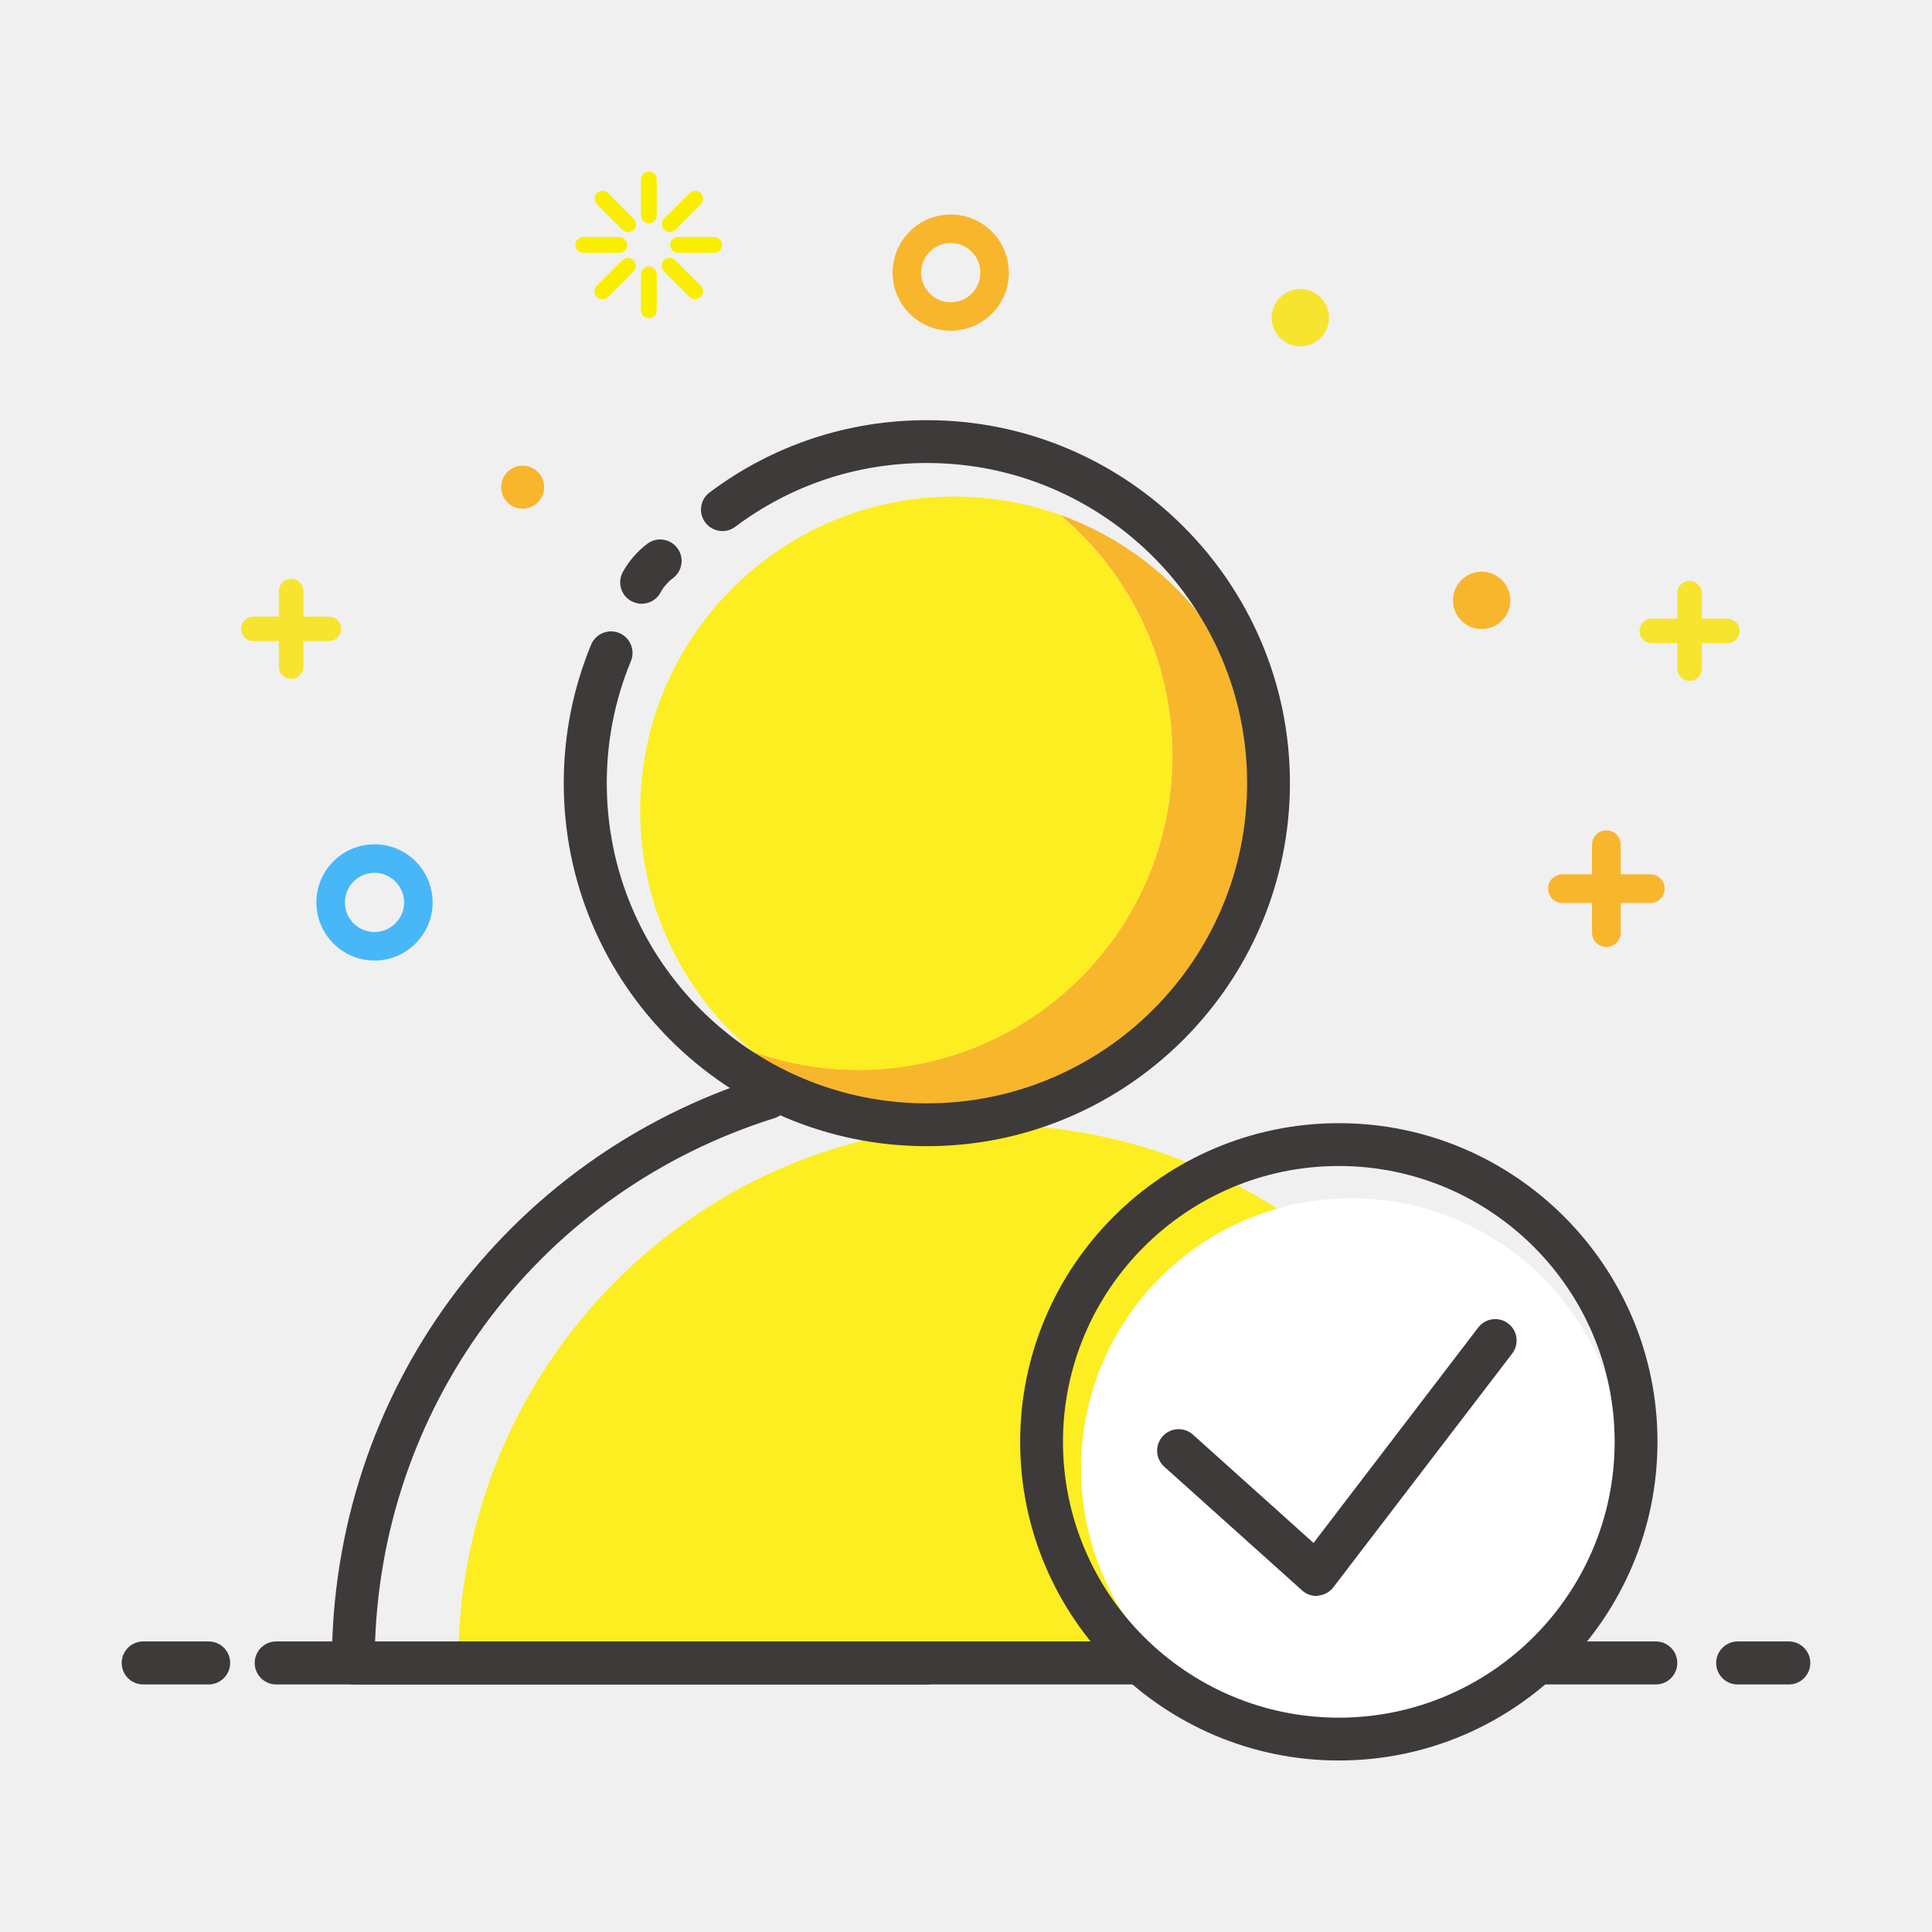
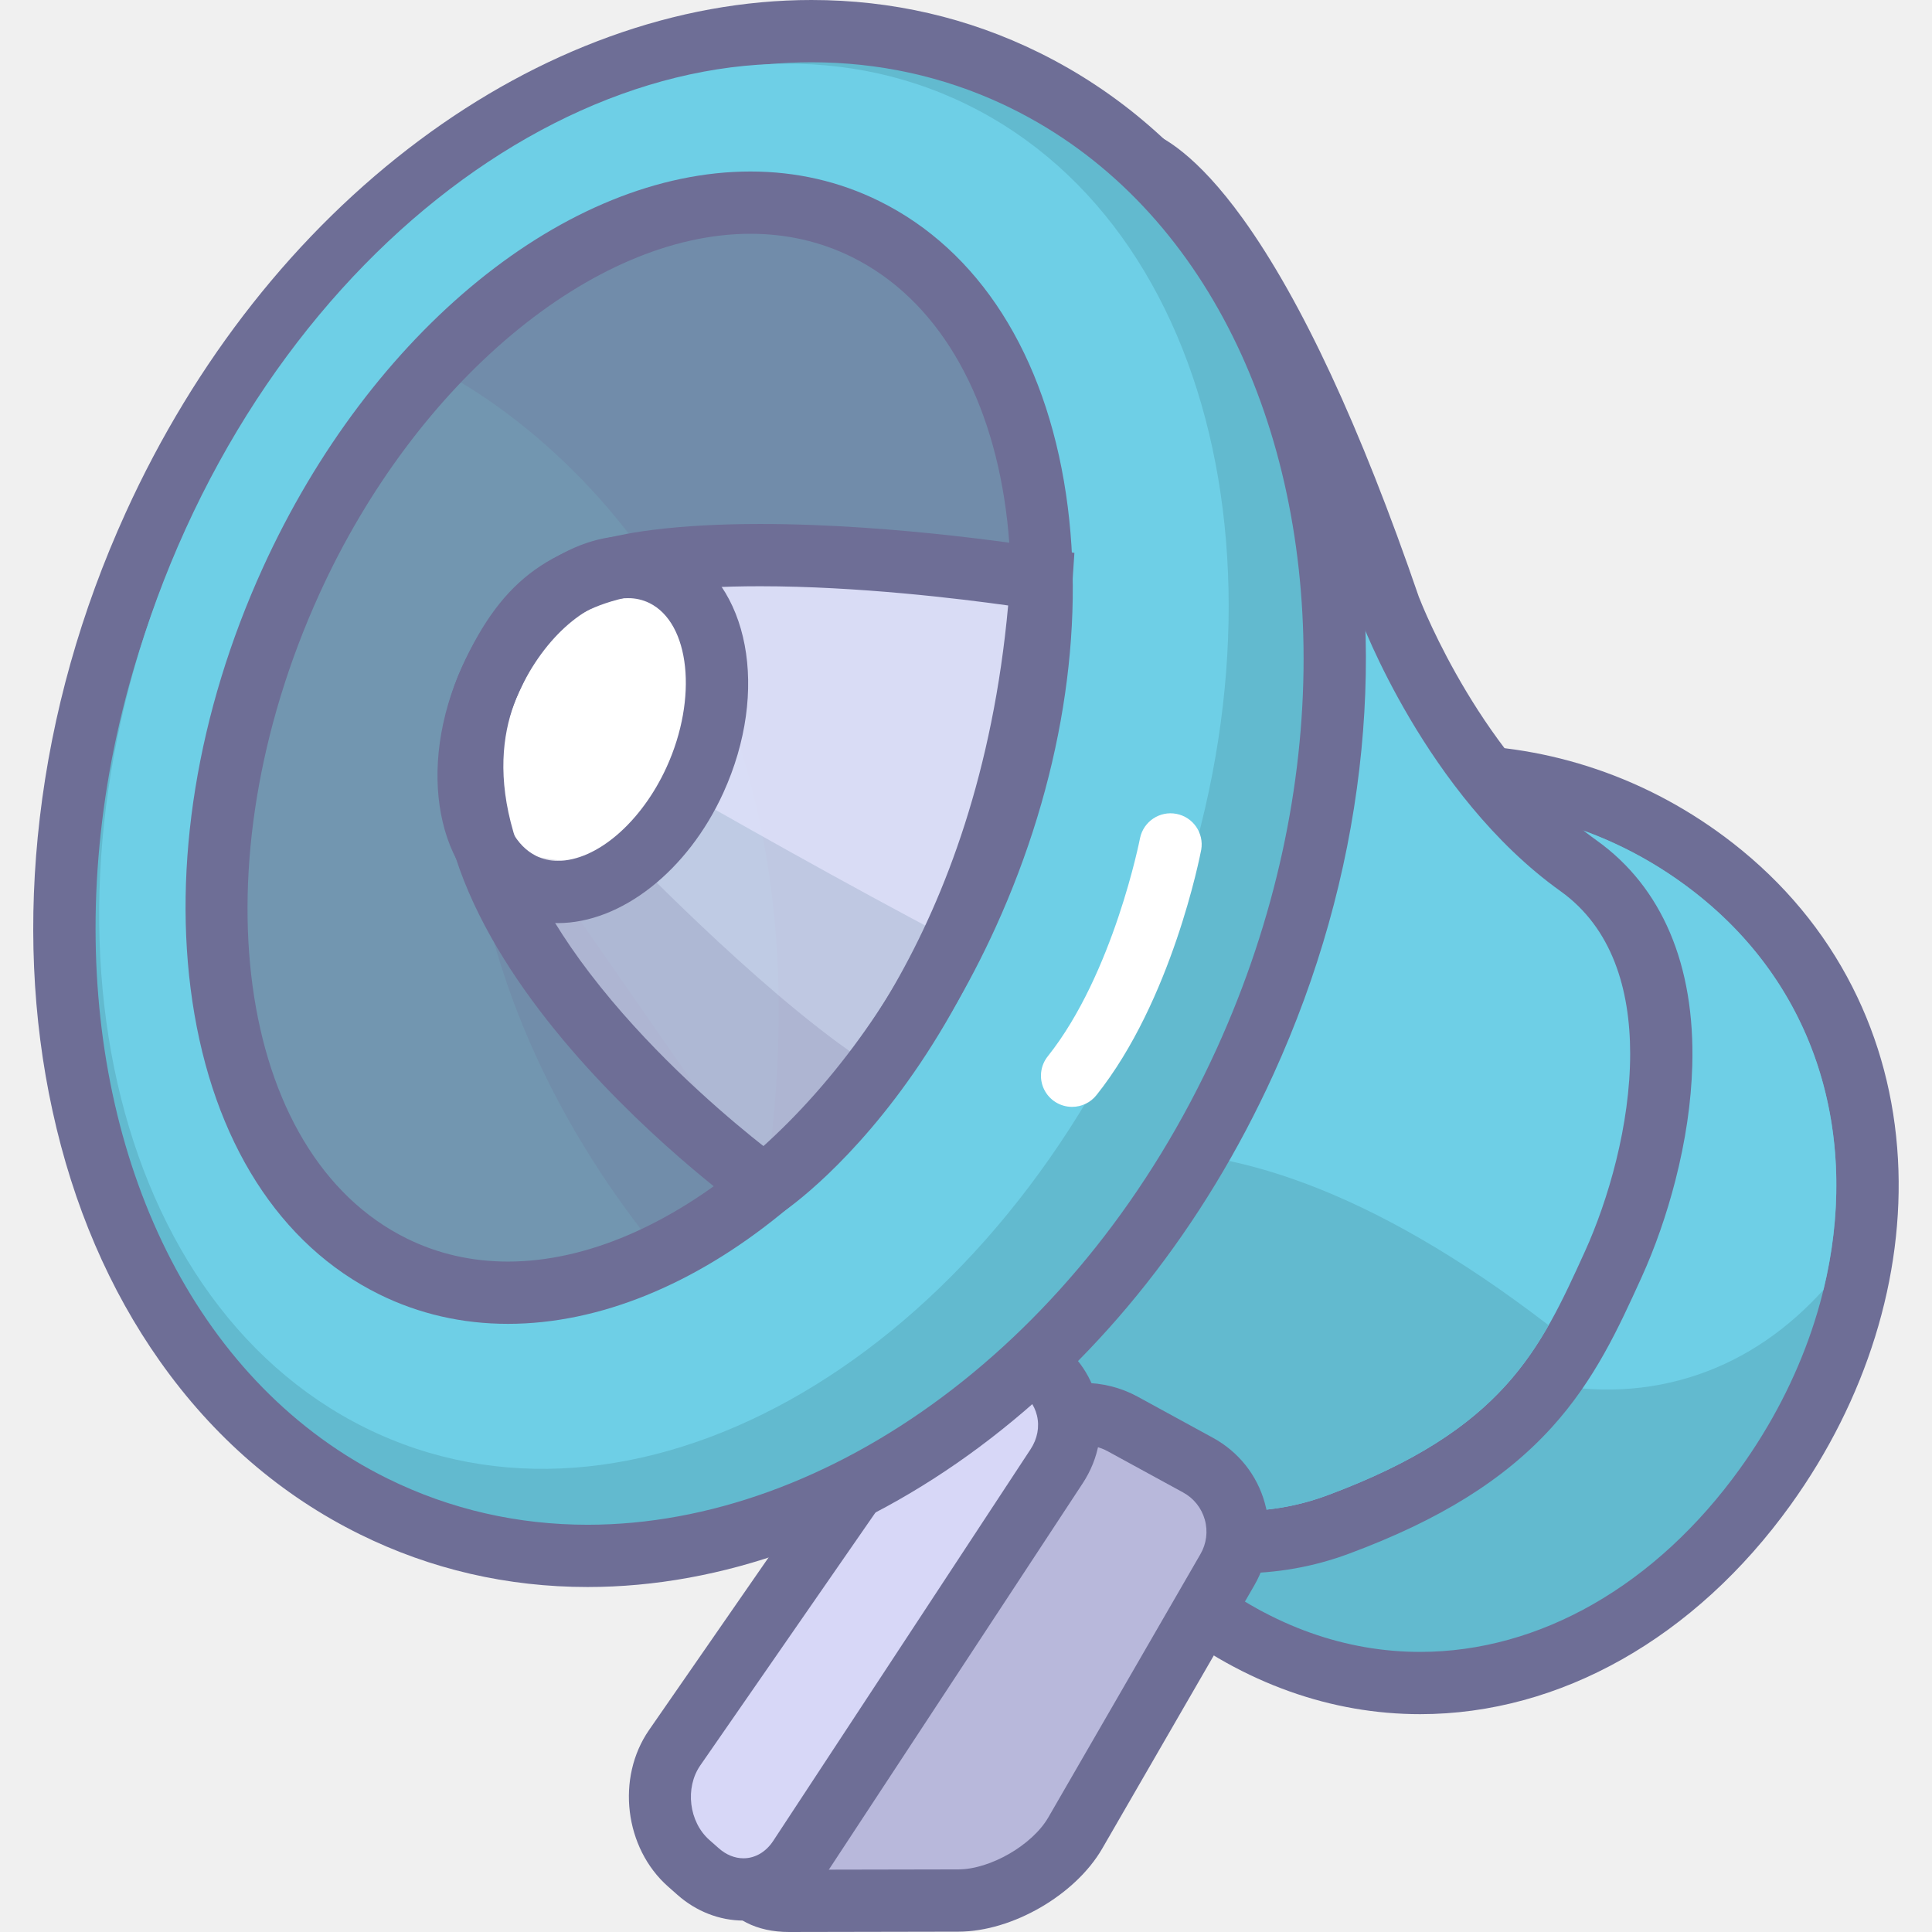
- <svg xmlns="http://www.w3.org/2000/svg" t="1717688868283" class="icon" viewBox="0 0 1024 1024" version="1.1" p-id="1384" width="200" height="200">
-   <path d="M525.5 596.2c-156.1 0-282.6 127.7-282.6 285.2h565.2c0-157.5-126.5-285.2-282.6-285.2z" fill="#FCEE21" p-id="1385" />
-   <path d="M491.2 892.8H187.3c-6.3 0-11.4-5.1-11.4-11.4 0-142.9 91.5-267.7 227.8-310.5 6-1.9 12.4 1.4 14.3 7.4 1.9 6-1.5 12.4-7.4 14.3C287.4 631.2 203.5 741.9 198.8 870h292.3c6.3 0 11.4 5.1 11.4 11.4s-5.1 11.4-11.3 11.4z" fill="#3E3A39" p-id="1386" />
-   <path d="M561.7 272.8c36.5 30.5 59.7 76.4 59.7 127.7 0 92-74.5 166.5-166.5 166.5-19.6 0-38.5-3.4-55.9-9.7 28.9 24.2 66.1 38.8 106.8 38.8 92 0 166.5-74.5 166.5-166.5-0.1-72.3-46.2-133.8-110.6-156.8z" fill="#F8B62D" p-id="1387" />
-   <path d="M621.4 400.6c0-51.3-23.2-97.2-59.7-127.7-17.5-6.2-36.3-9.7-55.9-9.7-92 0-166.5 74.5-166.5 166.5 0 51.3 23.2 97.2 59.7 127.7 17.5 6.2 36.3 9.7 55.9 9.7 91.9 0 166.5-74.6 166.5-166.5z" fill="#FCEE21" p-id="1388" />
-   <path d="M491.2 607.5c-106.1 0-192.4-86.3-192.4-192.4 0-25.4 4.9-50.1 14.5-73.4 2.4-5.8 9.1-8.6 14.9-6.2 5.8 2.4 8.6 9.1 6.2 14.9-8.5 20.5-12.8 42.3-12.8 64.7 0 93.6 76.1 169.7 169.7 169.7S661 508.7 661 415.1s-76.1-169.7-169.7-169.7c-37 0-72.1 11.7-101.6 33.8-5 3.8-12.2 2.7-15.9-2.3-3.8-5-2.7-12.2 2.3-15.9 33.5-25.1 73.3-38.3 115.2-38.3 106.1 0 192.4 86.3 192.4 192.4-0.1 106.1-86.4 192.4-192.5 192.4z" fill="#3E3A39" p-id="1389" />
-   <path d="M340.1 320c-1.9 0-3.7-0.5-5.5-1.4-5.5-3-7.5-9.9-4.5-15.4 3.2-5.8 7.7-11 13-15 5-3.8 12.2-2.7 15.9 2.3 3.8 5 2.7 12.2-2.3 15.9-2.8 2.1-5.1 4.8-6.7 7.8-2 3.7-5.9 5.8-9.9 5.8z" fill="#3E3A39" p-id="1390" />
-   <path d="M198.5 509.1c-17 0-30.8-13.8-30.8-30.8s13.8-30.8 30.8-30.8 30.8 13.8 30.8 30.8c0 16.9-13.8 30.8-30.8 30.8z m0-46.5c-8.6 0-15.7 7-15.7 15.7 0 8.6 7 15.7 15.7 15.7 8.6 0 15.7-7 15.7-15.7-0.1-8.7-7.1-15.7-15.7-15.7z" fill="#47B7F8" p-id="1391" />
-   <path d="M174.3 326.8h-13.5v-13.5c0-3.6-2.9-6.5-6.5-6.5s-6.5 2.9-6.5 6.5v13.5h-13.5c-3.6 0-6.5 2.9-6.5 6.5s2.9 6.5 6.5 6.5h13.5v13.5c0 3.6 2.9 6.5 6.5 6.5s6.5-2.9 6.5-6.5v-13.5h13.5c3.6 0 6.5-2.9 6.5-6.5s-2.9-6.5-6.5-6.5zM915.5 327.9H902v-13.5c0-3.6-2.9-6.5-6.5-6.5s-6.5 2.9-6.5 6.5v13.5h-13.5c-3.6 0-6.5 2.9-6.5 6.5s2.9 6.5 6.5 6.5H889v13.5c0 3.6 2.9 6.5 6.5 6.5s6.5-2.9 6.5-6.5v-13.5h13.5c3.6 0 6.5-2.9 6.5-6.5s-2.9-6.5-6.5-6.5z" fill="#F7E42F" p-id="1392" />
-   <path d="M874.7 463.4H859v-15.7c0-4.2-3.4-7.6-7.6-7.6s-7.6 3.4-7.6 7.6v15.7h-15.7c-4.2 0-7.6 3.4-7.6 7.6s3.4 7.6 7.6 7.6h15.7v15.7c0 4.2 3.4 7.6 7.6 7.6s7.6-3.4 7.6-7.6v-15.7h15.7c4.2 0 7.6-3.4 7.6-7.6s-3.4-7.6-7.6-7.6z" fill="#F8B62D" p-id="1393" />
-   <path d="M277 258.2m-11.4 0a11.4 11.4 0 1 0 22.8 0 11.4 11.4 0 1 0-22.8 0Z" fill="#F8B62D" p-id="1394" />
-   <path d="M785.3 318.2m-15.2 0a15.2 15.2 0 1 0 30.4 0 15.2 15.2 0 1 0-30.4 0Z" fill="#F8B62D" p-id="1395" />
-   <path d="M689.2 168.4m-15.2 0a15.2 15.2 0 1 0 30.4 0 15.2 15.2 0 1 0-30.4 0Z" fill="#F7E42F" p-id="1396" />
-   <path d="M503.9 175.3c-17 0-30.8-13.8-30.8-30.8s13.8-30.8 30.8-30.8 30.8 13.8 30.8 30.8c0.1 17-13.8 30.8-30.8 30.8z m0-46.5c-8.6 0-15.7 7-15.7 15.7 0 8.6 7 15.7 15.7 15.7s15.7-7 15.7-15.7-7-15.7-15.7-15.7z" fill="#F8B62D" p-id="1397" />
-   <path d="M322.3 102.3c-1.6-1.6-4.3-1.6-5.9 0-0.8 0.8-1.2 1.9-1.2 3s0.4 2.2 1.2 3l13.5 13.5c0.8 0.8 1.8 1.2 3 1.2 1.1 0 2.2-0.4 3-1.2 1.6-1.6 1.6-4.3 0-5.9l-13.6-13.6zM357.9 137.9c-0.8-0.8-1.8-1.2-3-1.2-1.1 0-2.2 0.4-3 1.2-1.6 1.6-1.6 4.3 0 5.9l13.5 13.5c0.8 0.8 1.8 1.2 3 1.2 1.1 0 2.2-0.4 3-1.2 0.8-0.8 1.2-1.8 1.2-3 0-1.1-0.4-2.2-1.2-3l-13.5-13.4zM354.9 123c1.1 0 2.2-0.4 3-1.2l13.5-13.5c0.8-0.8 1.2-1.8 1.2-3 0-1.1-0.4-2.2-1.2-3-1.6-1.6-4.3-1.6-5.9 0L352 115.8c-1.6 1.6-1.6 4.3 0 5.9 0.7 0.8 1.8 1.3 2.9 1.3zM329.8 137.9l-13.5 13.5c-0.8 0.8-1.2 1.9-1.2 3s0.4 2.2 1.2 3c0.8 0.8 1.8 1.2 3 1.2 1.1 0 2.2-0.4 3-1.2l13.5-13.5c1.6-1.6 1.6-4.3 0-5.9-1.6-1.7-4.4-1.7-6-0.1zM332.4 129.8c0-2.3-1.9-4.2-4.2-4.2h-19.1c-2.3 0-4.2 1.9-4.2 4.2 0 2.3 1.9 4.2 4.2 4.2h19.1c2.4 0 4.2-1.9 4.2-4.2zM378.5 125.6h-19.1c-2.3 0-4.2 1.9-4.2 4.2 0 2.3 1.9 4.2 4.2 4.2h19.1c2.3 0 4.2-1.9 4.2-4.2 0-2.3-1.9-4.2-4.2-4.2zM343.9 90.9c-2.3 0-4.2 1.9-4.2 4.2v19.1c0 2.3 1.9 4.2 4.2 4.2s4.2-1.9 4.2-4.2V95.1c0-2.3-1.9-4.2-4.2-4.2zM343.9 141.2c-2.3 0-4.2 1.9-4.2 4.2v19c0 2.3 1.9 4.2 4.2 4.2s4.2-1.9 4.2-4.2v-19c0-2.3-1.9-4.2-4.2-4.2z" fill="#FAEE00" p-id="1398" />
-   <path d="M948.1 892.8H921c-6.3 0-11.4-5.1-11.4-11.4S914.8 870 921 870h27.1c6.3 0 11.4 5.1 11.4 11.4s-5.1 11.4-11.4 11.4zM110.5 892.8H75.9c-6.3 0-11.4-5.1-11.4-11.4S69.6 870 75.9 870h34.7c6.3 0 11.4 5.1 11.4 11.4s-5.2 11.4-11.5 11.4z" fill="#3E3A39" p-id="1399" />
-   <path d="M877.6 892.8H146.4c-6.3 0-11.4-5.1-11.4-11.4s5.1-11.4 11.4-11.4h731.2c6.3 0 11.4 5.1 11.4 11.4s-5.1 11.4-11.4 11.4z" fill="#3E3A39" p-id="1400" />
-   <path d="M716.3 778.4m-143.3 0a143.3 143.3 0 1 0 286.6 0 143.3 143.3 0 1 0-286.6 0Z" fill="#FFFFFF" p-id="1401" />
-   <path d="M709.6 933.1c-93.1 0-168.9-75.8-168.9-168.9 0-93.1 75.8-168.9 168.9-168.9S878.5 671 878.5 764.1c0 93.2-75.7 169-168.9 169z m0-315.1c-80.6 0-146.2 65.6-146.2 146.2S629 910.4 709.6 910.4s146.2-65.6 146.2-146.2c0-80.7-65.6-146.2-146.2-146.2z" fill="#3E3A39" p-id="1402" />
-   <path d="M697.8 845.9c-2.8 0-5.5-1-7.6-2.9l-73.1-65.6c-4.7-4.2-5.1-11.4-0.9-16.1 4.2-4.7 11.4-5.1 16.1-0.9l63.9 57.4 87.3-114.2c3.8-5 11-5.9 15.9-2.1 5 3.8 5.9 11 2.1 15.9l-94.8 123.9c-1.9 2.5-4.8 4.1-8 4.4-0.2 0.2-0.5 0.2-0.9 0.2z" fill="#3E3A39" p-id="1403" />
+ <svg xmlns="http://www.w3.org/2000/svg" t="1718767741446" class="icon" viewBox="0 0 1024 1024" version="1.1" p-id="2860" width="200" height="200">
+   <path d="M736.211 413.609c-62.295 8.949-117.311 42.681-154.921 94.974-31.174 43.333-46.212 94.116-46.212 144.496 0 73.665 32.156 146.488 93.085 193.959 45.961 35.811 98.32 50.701 151.427 43.069 59.435-8.54 114.869-44.785 156.068-102.083 81.945-113.928 70.414-251.963-27.42-328.219-49.562-38.609-110.652-55.013-172.027-46.196z" fill="#62BACF" p-id="2861" />
+   <path d="M768.387 394.813h-0.045c-38.167 0.004-76.409 9.196-110.582 26.603a247.412 247.412 0 0 0-48.733 32.651 255.796 255.796 0 0 0-41.142 44.88 260.965 260.965 0 0 0-42.239 92.561 266.935 266.935 0 0 0-4.707 98.527c4.571 33.101 15.075 64.494 31.215 93.299a254.319 254.319 0 0 0 65.839 76.718c20.563 16.037 42.623 28.29 65.546 36.447 22.456 7.996 45.726 12.043 69.16 12.043 74.098 0 145.672-40.416 196.352-110.883 40.148-55.825 60.372-120.921 56.91-183.274-1.807-32.548-9.935-63.256-24.152-91.274-14.981-29.507-36.323-55.19-63.433-76.318l-0.004-0.004h-0.004c-21.978-17.118-46.262-30.279-72.176-39.095a240.968 240.968 0 0 0-77.803-12.881z m-0.017 33.006h0.256c44.216 0.054 88.769 14.143 127.135 43.234l0.087 0.074c0.743 0.561 1.477 1.126 2.216 1.704 51.473 40.11 75.315 96.513 75.249 155.59-0.066 50.912-17.877 103.804-51.081 149.971-44.513 61.894-106.23 97.149-169.555 97.149-38.732 0-78.047-13.173-114.407-41.513-56.898-44.335-86.9-112.187-86.872-180.889 0.037-47.005 14.118-94.393 43.254-134.916 42.565-59.167 107.715-90.395 173.673-90.399l0.045-0.004z" fill="#6E6E96" p-id="2862" />
+   <path d="M848.827 444.965s89.648 29.631 65.913 157.991c-23.739 128.364-65.088 214.691-246.257 250.791l-30.176-19.742s193.212-11.639 242.478-191.554c40.643-148.382-31.958-197.487-31.958-197.487z" fill="#62BACF" p-id="2863" />
+   <path d="M898.088 472.822c-95.829-74.663-231.664-54.34-303.407 45.387-0.252 0.338-0.446 0.685-0.689 1.023 73.422 154.587 200.218 245.56 306.072 209.315 25.493-8.718 47.702-24.197 66.416-44.942 18.978-77.807-0.99-158.267-68.392-210.784z" fill="#6ECFE6" p-id="2864" />
+   <path d="M582.139 107.492c75.072 162.583 86.938 306.745 35.275 428.474-77.613 182.873-275.075 253.51-277.052 254.203l10.756 31.199c110.496-37.812 176.631-24.726 234.977-13.173 42.961 8.507 80.06 15.851 123.219-0.186 99.913-37.144 121.128-83.748 145.688-137.697 23.55-51.749 50.041-162.533-18.289-211.395-66.35-47.442-99.917-136.137-100.247-137.024-71.058-207.141-124.296-233.781-134.243-237.011l-35.915-11.672 15.83 34.281z" fill="#6ECFE6" p-id="2865" />
+   <path d="M535.493 45.841l31.661 68.57c72.976 158.053 84.821 297.618 35.184 414.822-16.986 40.106-41.352 77.832-72.44 112.146-25.196 27.82-54.868 53.498-88.171 76.318-57.455 39.368-106.341 56.725-106.836 56.898l0.05-0.017 21.499 62.41c47.409-16.222 90.597-24.111 132.04-24.111 32.886 0 60.677 4.901 86.331 9.91l8.012 1.588c24.845 4.91 48.317 9.555 72.935 9.555 20.942 0 40.329-3.42 59.287-10.463 48.036-17.852 82.131-39.104 107.356-66.862 22.943-25.262 35.481-52.822 47.611-79.474 7.154-15.731 13.376-33.522 17.963-51.444 5.413-21.087 8.421-41.575 8.965-60.9 1.502-53.284-16.008-94.545-50.631-119.308-60.347-43.147-92.28-123.912-94.29-129.111-30.894-89.986-62.27-157.405-93.233-200.408-24.589-34.149-42.805-43.976-51.469-46.79l-71.825-23.331z m129.944 330.546c-0.004-78.756-19.556-170.207-68.326-275.822 0 0 51.745 16.817 123.867 227.06 0 0 34.64 93.605 106.118 144.706 27.292 19.515 36.892 51.885 36.925 86.038 0.037 37.817-11.651 77.836-24.057 105.099-23.612 51.869-42.932 94.306-136.409 129.061-16.429 6.102-32.086 8.396-47.793 8.396-23.801 0-47.702-5.256-74.622-10.533-26.908-5.26-56.836-10.529-92.66-10.537-39.24 0-85.539 6.317-142.726 25.881 0.012 0.029 319.703-110.834 319.683-429.349z m86.525-60.174a1.452 1.452 0 0 0-0.037-0.091l0.021 0.058 0.017 0.033z" fill="#6E6E96" p-id="2866" />
+   <path d="M595.742 610.556c-73.191 109.831-183.851 166.948-229.342 186.867l-2.137 2.343c181.929-55.52 248.819 26.388 339.301-7.237 68.904-25.621 97.516-55.425 117.245-90.106-96.282-73.995-170.166-94.867-225.067-91.868z" fill="#62BACF" p-id="2867" />
+   <path d="M569.923 971.512c-11.354 19.647-39.207 35.762-61.898 35.811l-89.764 0.177c-22.692 0.05-30.96-15.368-18.372-34.248l135.997-204.001c12.588-18.879 39.178-25.427 59.093-14.551l39.97 21.833a40.185 40.185 0 0 1 15.566 55.495l-80.592 139.483z" fill="#B8B8DB" p-id="2868" />
+   <path d="M418.153 1024c-17.052 0-30.489-6.832-36.868-18.756-6.387-11.932-4.613-26.929 4.868-41.15l135.997-204.001c11.168-16.755 31.026-27.16 51.819-27.16 10.203 0 20.2 2.517 28.917 7.278l39.97 21.833c13.57 7.414 23.331 19.663 27.494 34.491 4.159 14.828 2.187 30.361-5.549 43.749l-80.592 139.483c-14.246 24.647-47.698 43.997-76.153 44.059l-89.904 0.173z m-7.649-34.392c0.875 0.516 3.268 1.386 7.649 1.386v16.503l0.074-16.503 89.764-0.177c16.916-0.037 39.178-12.918 47.644-27.568l80.592-139.483a23.587 23.587 0 0 0 2.343-18.318 23.612 23.612 0 0 0-11.536-14.436l-39.97-21.833c-3.878-2.121-8.408-3.239-13.099-3.239-9.898 0-19.23 4.773-24.354 12.464l-135.997 204.001c-2.451 3.684-3.057 6.184-3.111 7.204z" fill="#6E6E96" p-id="2869" />
+   <path d="M423.591 984.818c-12.464 18.966-36.566 22.184-53.569 7.15l-5.005-4.415c-17.002-15.03-20.34-42.586-7.418-61.242l131.623-190.015c12.922-18.652 39.24-24.845 58.486-13.776 19.247 11.082 24.8 35.667 12.336 54.621l-136.455 207.677z" fill="#D7D7F7" p-id="2870" />
+   <path d="M394.059 1017.939c-12.625 0-25.043-4.831-34.97-13.607l-4.992-4.406c-23.112-20.427-27.622-57.665-10.063-83.01l131.623-190.015c11.441-16.519 30.51-26.38 51.007-26.38 10.401 0 20.526 2.665 29.272 7.695 13.153 7.571 22.312 19.795 25.79 34.425 3.552 14.948 0.755 30.419-7.888 43.568l-136.455 207.669c-9.906 15.071-26.099 24.061-43.324 24.061z m132.605-284.408c-9.53 0-18.677 4.662-23.876 12.167l-131.623 190.011c-8.21 11.853-6.019 29.932 4.782 39.479l4.992 4.406c3.957 3.499 8.487 5.339 13.12 5.339 6.168 0 11.907-3.35 15.74-9.184l136.455-207.669c3.598-5.475 4.79-11.791 3.358-17.803-1.353-5.689-4.951-10.467-10.141-13.454-3.738-2.154-8.169-3.292-12.806-3.292z" fill="#6E6E96" p-id="2871" />
+   <path d="M329.982 34.466c-104.109 37.152-194.632 126.12-248.328 244.099C-13.143 486.816 39.142 720.049 198.198 798.495c64.906 32.003 138.707 34.825 213.396 8.177 104.117-37.156 194.632-126.128 248.332-244.103 94.793-208.263 42.503-441.487-116.564-519.93-64.902-31.999-138.691-34.829-213.379-8.173z" fill="#62BACF" p-id="2872" />
+   <path d="M430.134 0h-0.029c-35.44 0-71.507 6.552-107.195 19.478-34.805 12.6-68.611 31.026-100.478 54.761C157.184 122.84 103.306 191.133 66.624 271.729 42.893 323.87 27.57 378.305 21.088 433.52c-6.292 53.692-4.031 105.937 6.754 155.285 10.937 50.111 30.122 94.793 56.997 132.799 28.385 40.135 64.069 70.983 106.06 91.695 37.47 18.479 78.03 27.849 120.558 27.849 35.444 0 71.511-6.552 107.195-19.473 34.813-12.6 68.611-31.03 100.482-54.769 65.236-48.593 119.122-116.89 155.813-197.491 23.735-52.145 39.054-106.576 45.536-161.799 6.3-53.692 4.035-105.937-6.75-155.28-10.946-50.103-30.134-94.785-57.009-132.799-28.385-40.139-64.064-70.983-106.06-91.695l-0.004-0.004C513.181 9.365 472.63 0 430.134 0z m0.004 33.006h0.215c34.912 0.029 69.271 7.278 101.662 22.485 0.107 0.058 0.235 0.111 0.351 0.169 1.242 0.586 2.48 1.18 3.701 1.791 99.641 49.138 154.814 162.579 154.864 291.578 0.025 66.981-14.82 138.163-46.018 206.716-71.012 155.998-205.817 252.404-333.45 252.404-36.467 0-72.32-7.855-105.961-24.445-99.632-49.138-154.802-162.583-154.855-291.578-0.021-66.985 14.824-138.167 46.023-206.716C167.663 129.412 302.472 33.01 430.11 33.006h0.029z" fill="#6E6E96" p-id="2873" />
+   <path d="M604.171 529.827c-88.691 194.871-270.545 295.952-410.239 227.085-139.677-68.883-184.297-281.623-95.585-476.506 88.695-194.879 274.96-293.625 414.637-224.754 139.681 68.875 179.89 279.292 91.187 474.175z" fill="#6ECFE6" p-id="2874" />
+   <path d="M512.691 484.655c-69.118 151.84-205.383 235.377-304.356 186.591-98.964-48.812-123.17-211.469-54.064-363.321 69.118-151.852 205.383-235.394 304.36-186.591 98.972 48.799 123.174 211.465 54.06 363.321z" fill="#7296B0" p-id="2875" />
+   <path d="M405.496 628.841c41.93-34.73 79.833-84.083 107.183-144.182 69.114-151.86 44.917-314.522-54.055-363.325-70.216-34.619-159.167-2.583-229.622 73.137 1.539 0.685 226.544 101.889 176.495 434.37z" fill="#6E6E96" opacity=".24" p-id="2876" />
+   <path d="M248.767 403.435s-10.261 125.233 101.563 261.502c0 0 31.504-15.835 55.169-36.092L248.767 403.435z" fill="#6E6E96" opacity=".22" p-id="2877" />
+   <path d="M551.996 306.868s-120.719-20.059-203.902-9.658c-49.921 6.25-69.977 23.104-88.08 62.843-56.444 124.016 145.486 268.784 145.486 268.784s130.984-87.998 146.497-321.968z" fill="#E6E6FF" opacity=".66" p-id="2878" />
+   <path d="M505.231 498.414c22.547-48.242 47.421-102.776 46.765-191.55 0 0-120.719-20.059-203.902-9.658-49.872 6.242-69.944 23.075-88.019 62.752 0.202 0.256 131.599 78.752 245.155 138.456z" fill="#E6E6FF" opacity=".66" p-id="2879" />
+   <path d="M368.36 413.349c-20.579 45.202-61.502 69.89-91.397 55.145-29.907-14.741-37.462-63.347-16.899-108.544 20.575-45.197 61.494-69.89 91.397-55.149 29.907 14.741 37.47 63.347 16.899 108.548z" fill="#FFFFFF" p-id="2880" />
+   <path d="M295.594 489.263c-9.176 0-17.902-2.009-25.934-5.97-38.402-18.929-49.22-76.112-24.618-130.179 18.813-41.323 54.093-69.081 87.792-69.081 9.172 0 17.893 2.005 25.926 5.966 38.411 18.937 49.224 76.12 24.622 130.188-18.813 41.319-54.093 69.077-87.787 69.077z m37.239-172.225c-20.666 0-44.414 20.455-57.748 49.748-16.594 36.476-12.394 76.273 9.176 86.905a25.373 25.373 0 0 0 11.338 2.566c20.666 0 44.409-20.455 57.748-49.748 16.598-36.472 12.394-76.273-9.176-86.905a25.402 25.402 0 0 0-11.338-2.566z" fill="#6E6E96" p-id="2881" />
+   <path d="M568.227 586.663a16.491 16.491 0 0 1-12.893-26.784c34.813-43.696 48.779-114.98 48.915-115.694a16.507 16.507 0 0 1 32.424 6.184c-0.615 3.239-15.562 79.924-55.528 130.076a16.458 16.458 0 0 1-12.918 6.217z" fill="#FFFFFF" p-id="2882" />
+   <path d="M336.447 456.076s76.31 78.987 128.595 110.739c0 0-32.222 42.054-59.539 62.03 0 0-102.855-63.083-148.539-180.39-0.008 0 55.405 14.118 79.482 7.62z" fill="#6E6E96" opacity=".21" p-id="2883" />
+   <path d="M269.185 701.668c-24.189 0-47.12-5.252-68.149-15.62-52.867-26.075-88.056-81.261-99.088-155.396-10.673-71.73 2.574-153.259 37.301-229.564 57.224-125.719 161.11-210.186 258.515-210.186 24.197 0 47.128 5.256 68.161 15.632 52.867 26.066 88.052 81.248 99.084 155.388 10.673 71.734-2.574 153.263-37.305 229.573-57.22 125.711-161.114 210.173-258.519 210.173zM397.768 123.908c-83.373 0-177.324 78.48-228.471 190.853-65.343 143.572-44.554 296.851 46.34 341.685 16.445 8.107 34.466 12.216 53.548 12.216 83.377 0 177.332-78.476 228.483-190.844 65.352-143.584 44.566-296.863-46.336-341.681-16.453-8.115-34.475-12.229-53.564-12.229z" fill="#6E6E96" p-id="2884" />
+   <path d="M405.194 648.921l-9.308-6.671c-8.693-6.234-212.244-154.22-150.891-289.033 21.305-46.769 47.747-65.711 101.048-72.382 16.557-2.067 35.671-3.119 56.82-3.119 73.517 0 148.671 12.348 151.835 12.872l14.754 2.451-0.99 14.923c-15.868 239.305-148.135 330.798-153.762 334.577l-9.506 6.383z m-2.327-338.199c-19.783 0-37.524 0.961-52.723 2.863-46.41 5.809-60.153 20.476-75.109 53.309-14.122 31.03-17.056 84.578 49.195 163.441 30.411 36.199 64.654 64.745 81.075 77.63 28.125-24.14 113.029-110.694 129.037-287.052-25.485-3.577-79.618-10.191-131.475-10.191z" fill="#6E6E96" p-id="2885" />
</svg>
